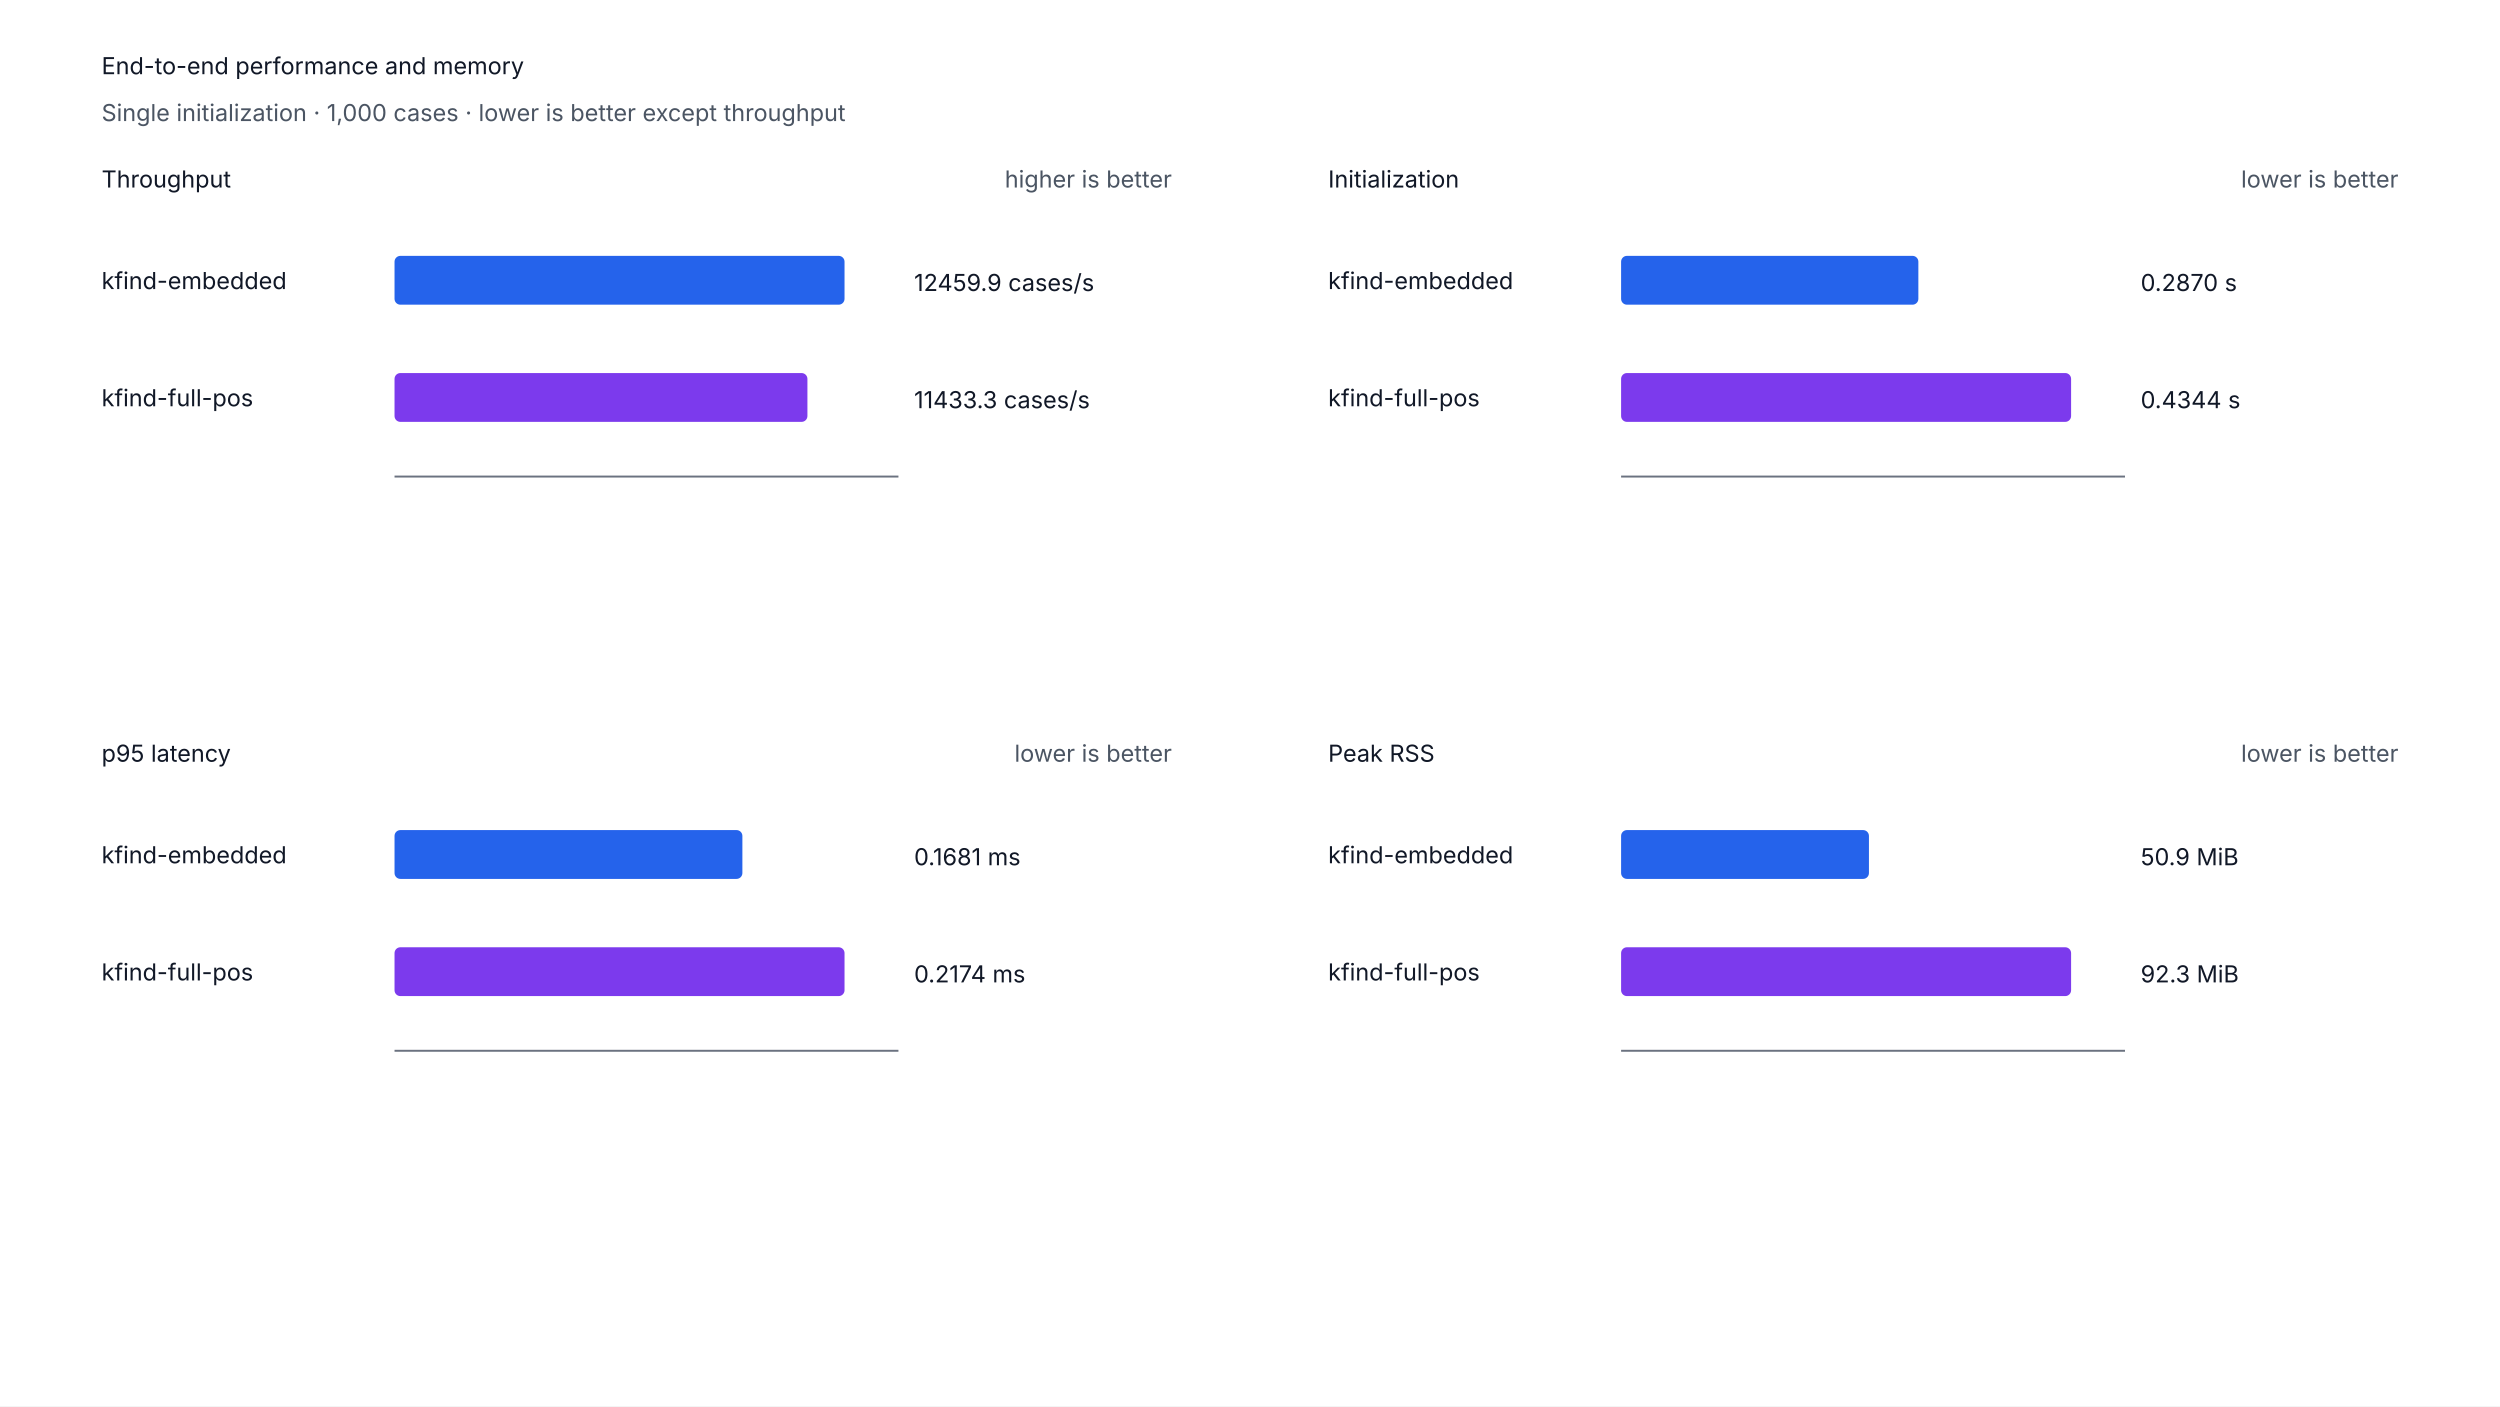
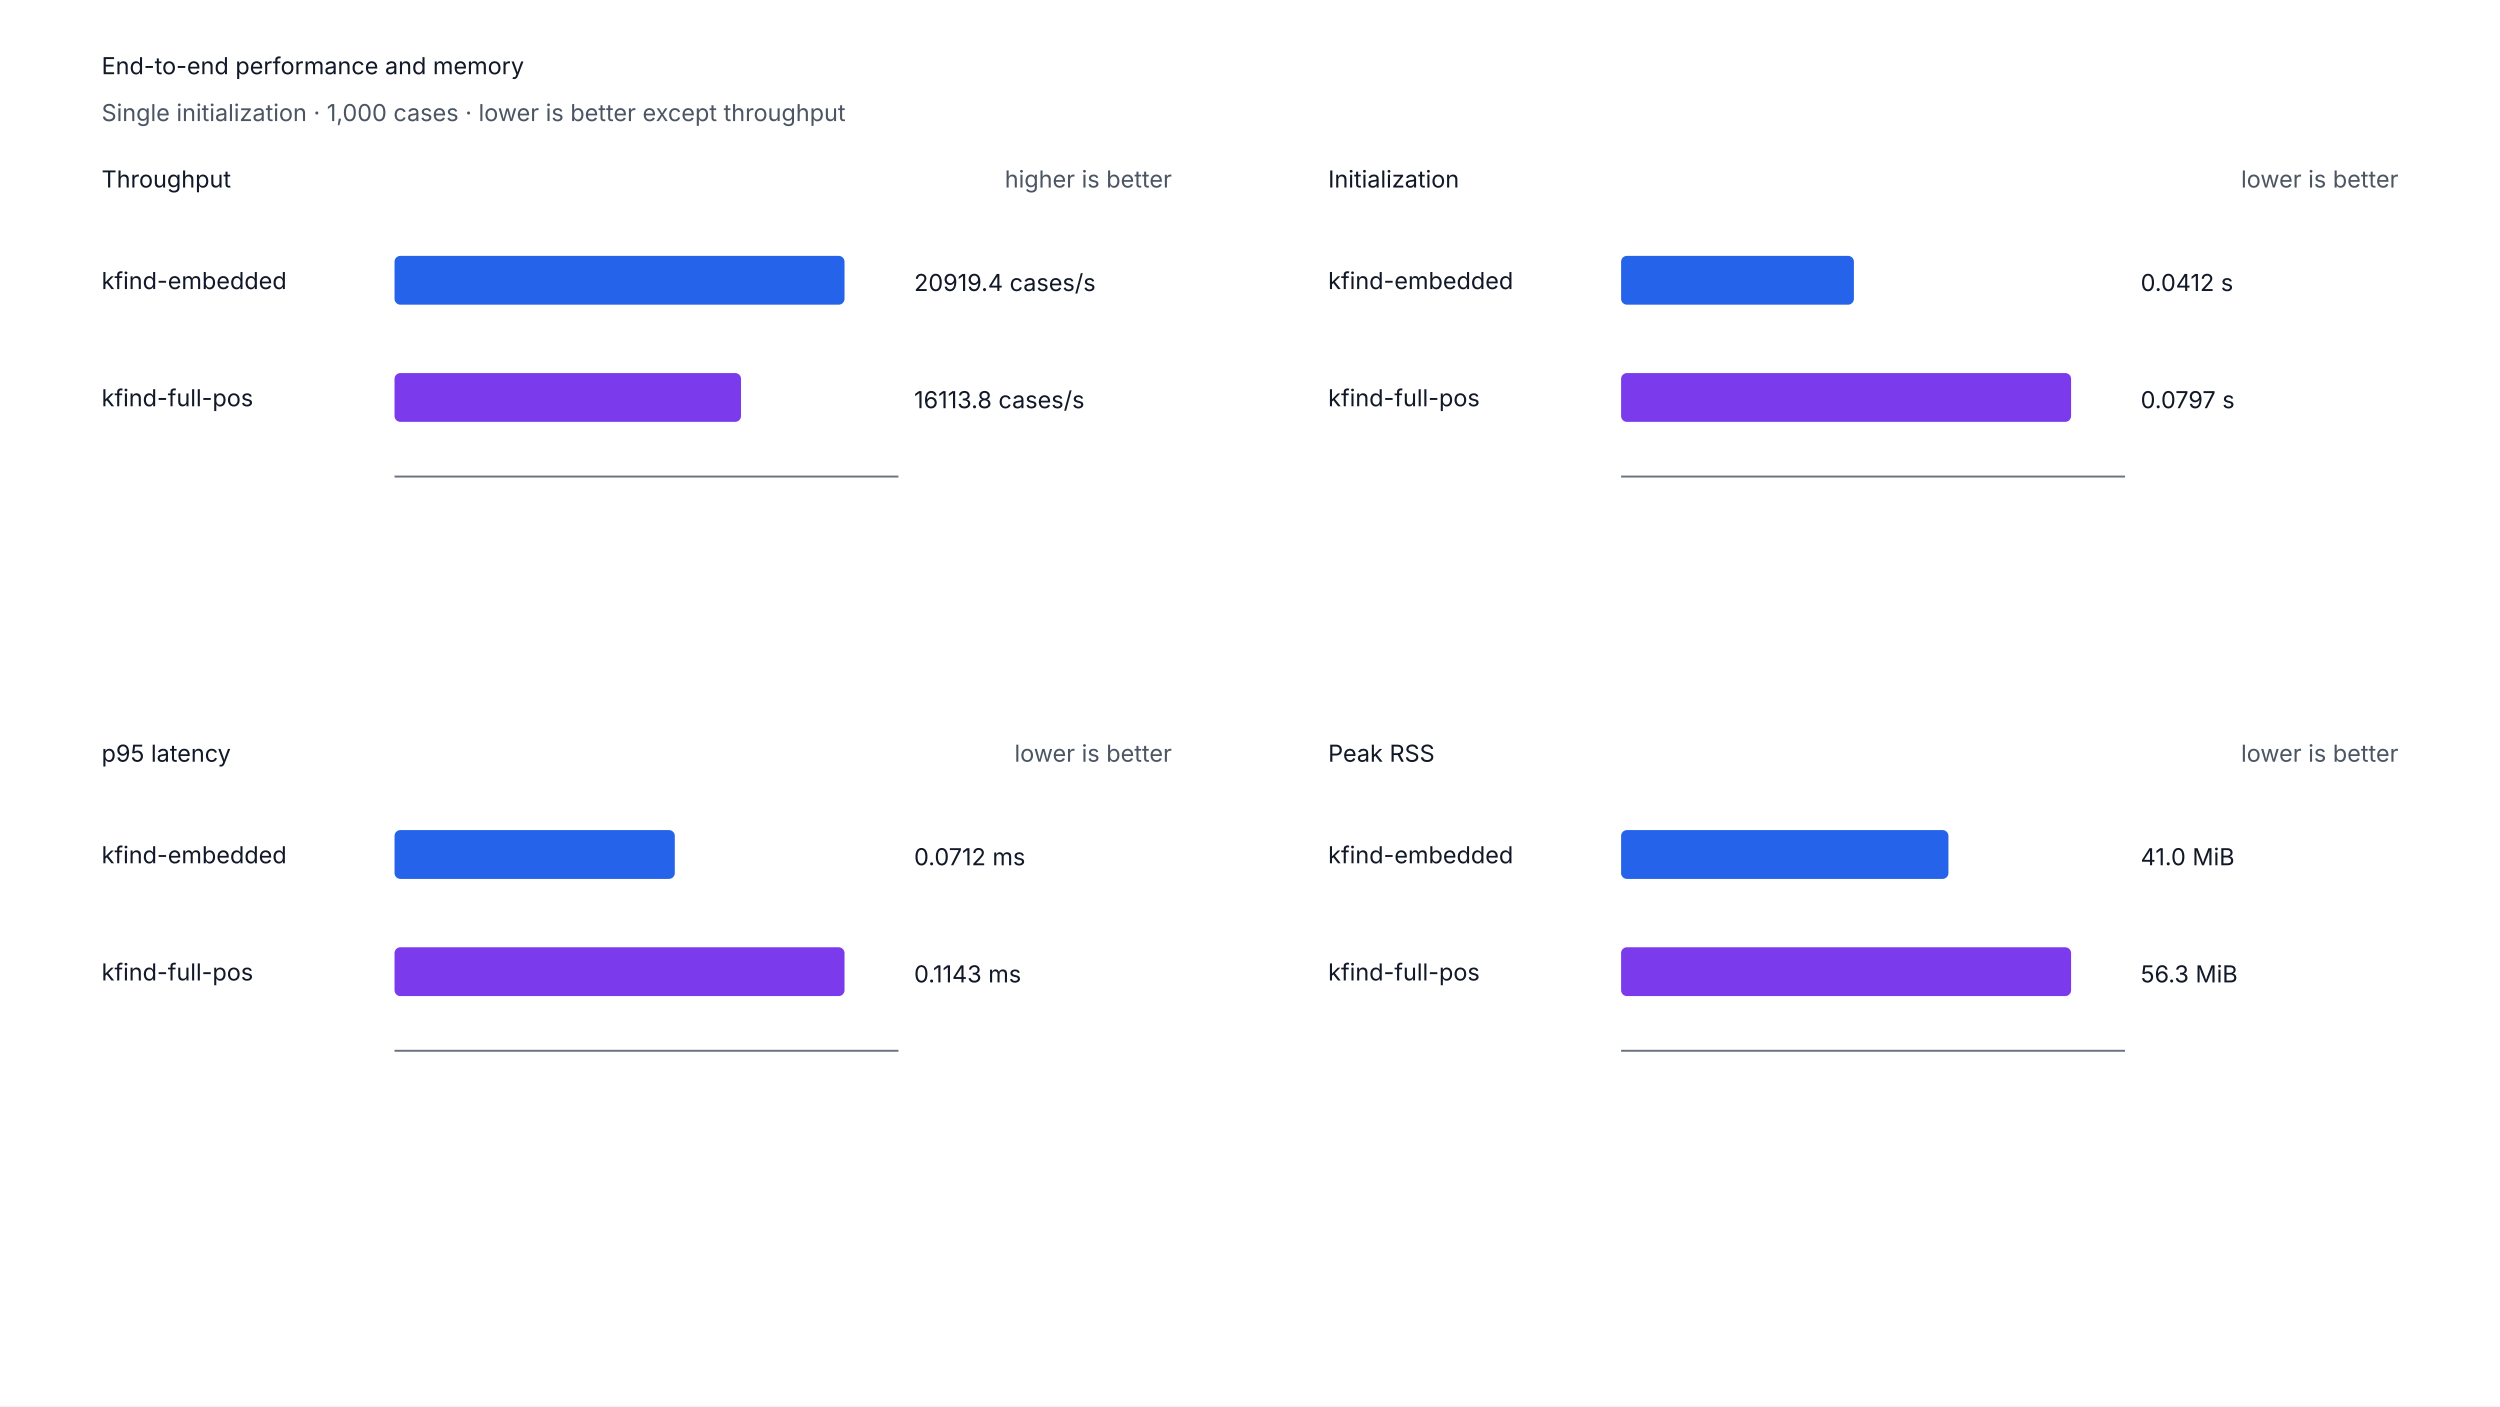
<svg xmlns="http://www.w3.org/2000/svg" width="1280" height="720" viewBox="0 0 1280 720" role="img" aria-labelledby="title desc">
  <style>
  .background { fill: #ffffff; }
  text { fill: #111827; font-family: -apple-system, BlinkMacSystemFont, "Segoe UI", sans-serif; }
  .muted { fill: #4b5563; }
  .grid { stroke: #d1d5db; stroke-width: 1; }
  .axis { stroke: #6b7280; stroke-width: 1; }
  @media (prefers-color-scheme: dark) {
    .background { fill: #0d1117; }
    text { fill: #f3f4f6; }
    .muted { fill: #9ca3af; }
    .grid { stroke: #374151; }
    .axis { stroke: #9ca3af; }
  }
</style>
  <rect class="background" width="1280" height="720" />
  <text x="52.0" y="38.0" text-anchor="start">End-to-end performance and memory</text>
  <text x="52.0" y="62.0" text-anchor="start" class="muted">Single initialization · 1,000 cases · lower is better except throughput</text>
  <text x="52.0" y="96.0" text-anchor="start">Throughput</text>
  <text x="600.0" y="96.0" text-anchor="end" class="muted">higher is better</text>
  <text x="52.0" y="148.0" text-anchor="start">kfind-embedded</text>
  <rect x="202.0" y="131.0" width="230.4" height="25.0" rx="3" fill="#2563eb" />
-   <text x="468.0" y="149.0" text-anchor="start">12459.9 cases/s</text>
+   <text x="468.0" y="149.0" text-anchor="start">20919.4 cases/s</text>
  <text x="52.0" y="208.0" text-anchor="start">kfind-full-pos</text>
-   <rect x="202.0" y="191.0" width="211.4" height="25.0" rx="3" fill="#7c3aed" />
-   <text x="468.0" y="209.0" text-anchor="start">11433.3 cases/s</text>
+   <rect x="202.0" y="191.0" width="177.4" height="25.0" rx="3" fill="#7c3aed" />
+   <text x="468.0" y="209.0" text-anchor="start">16113.8 cases/s</text>
  <line class="axis" x1="202" y1="244" x2="460" y2="244" />
  <text x="680.0" y="96.0" text-anchor="start">Initialization</text>
  <text x="1228.0" y="96.0" text-anchor="end" class="muted">lower is better</text>
  <text x="680.0" y="148.0" text-anchor="start">kfind-embedded</text>
-   <rect x="830.0" y="131.0" width="152.2" height="25.0" rx="3" fill="#2563eb" />
-   <text x="1096.0" y="149.0" text-anchor="start">0.2870 s</text>
+   <rect x="830.0" y="131.0" width="119.2" height="25.0" rx="3" fill="#2563eb" />
+   <text x="1096.0" y="149.0" text-anchor="start">0.0412 s</text>
  <text x="680.0" y="208.0" text-anchor="start">kfind-full-pos</text>
  <rect x="830.0" y="191.0" width="230.4" height="25.0" rx="3" fill="#7c3aed" />
-   <text x="1096.0" y="209.0" text-anchor="start">0.4344 s</text>
+   <text x="1096.0" y="209.0" text-anchor="start">0.0797 s</text>
  <line class="axis" x1="830" y1="244" x2="1088" y2="244" />
  <text x="52.0" y="390.0" text-anchor="start">p95 latency</text>
  <text x="600.0" y="390.0" text-anchor="end" class="muted">lower is better</text>
  <text x="52.0" y="442.0" text-anchor="start">kfind-embedded</text>
-   <rect x="202.0" y="425.0" width="178.1" height="25.0" rx="3" fill="#2563eb" />
-   <text x="468.0" y="443.0" text-anchor="start">0.1681 ms</text>
+   <rect x="202.0" y="425.0" width="143.5" height="25.0" rx="3" fill="#2563eb" />
+   <text x="468.0" y="443.0" text-anchor="start">0.0712 ms</text>
  <text x="52.0" y="502.0" text-anchor="start">kfind-full-pos</text>
  <rect x="202.0" y="485.0" width="230.4" height="25.0" rx="3" fill="#7c3aed" />
-   <text x="468.0" y="503.0" text-anchor="start">0.2174 ms</text>
+   <text x="468.0" y="503.0" text-anchor="start">0.1143 ms</text>
  <line class="axis" x1="202" y1="538" x2="460" y2="538" />
  <text x="680.0" y="390.0" text-anchor="start">Peak RSS</text>
  <text x="1228.0" y="390.0" text-anchor="end" class="muted">lower is better</text>
  <text x="680.0" y="442.0" text-anchor="start">kfind-embedded</text>
-   <rect x="830.0" y="425.0" width="126.9" height="25.0" rx="3" fill="#2563eb" />
-   <text x="1096.0" y="443.0" text-anchor="start">50.9 MiB</text>
+   <rect x="830.0" y="425.0" width="167.6" height="25.0" rx="3" fill="#2563eb" />
+   <text x="1096.0" y="443.0" text-anchor="start">41.0 MiB</text>
  <text x="680.0" y="502.0" text-anchor="start">kfind-full-pos</text>
  <rect x="830.0" y="485.0" width="230.4" height="25.0" rx="3" fill="#7c3aed" />
-   <text x="1096.0" y="503.0" text-anchor="start">92.3 MiB</text>
+   <text x="1096.0" y="503.0" text-anchor="start">56.3 MiB</text>
  <line class="axis" x1="830" y1="538" x2="1088" y2="538" />
</svg>
